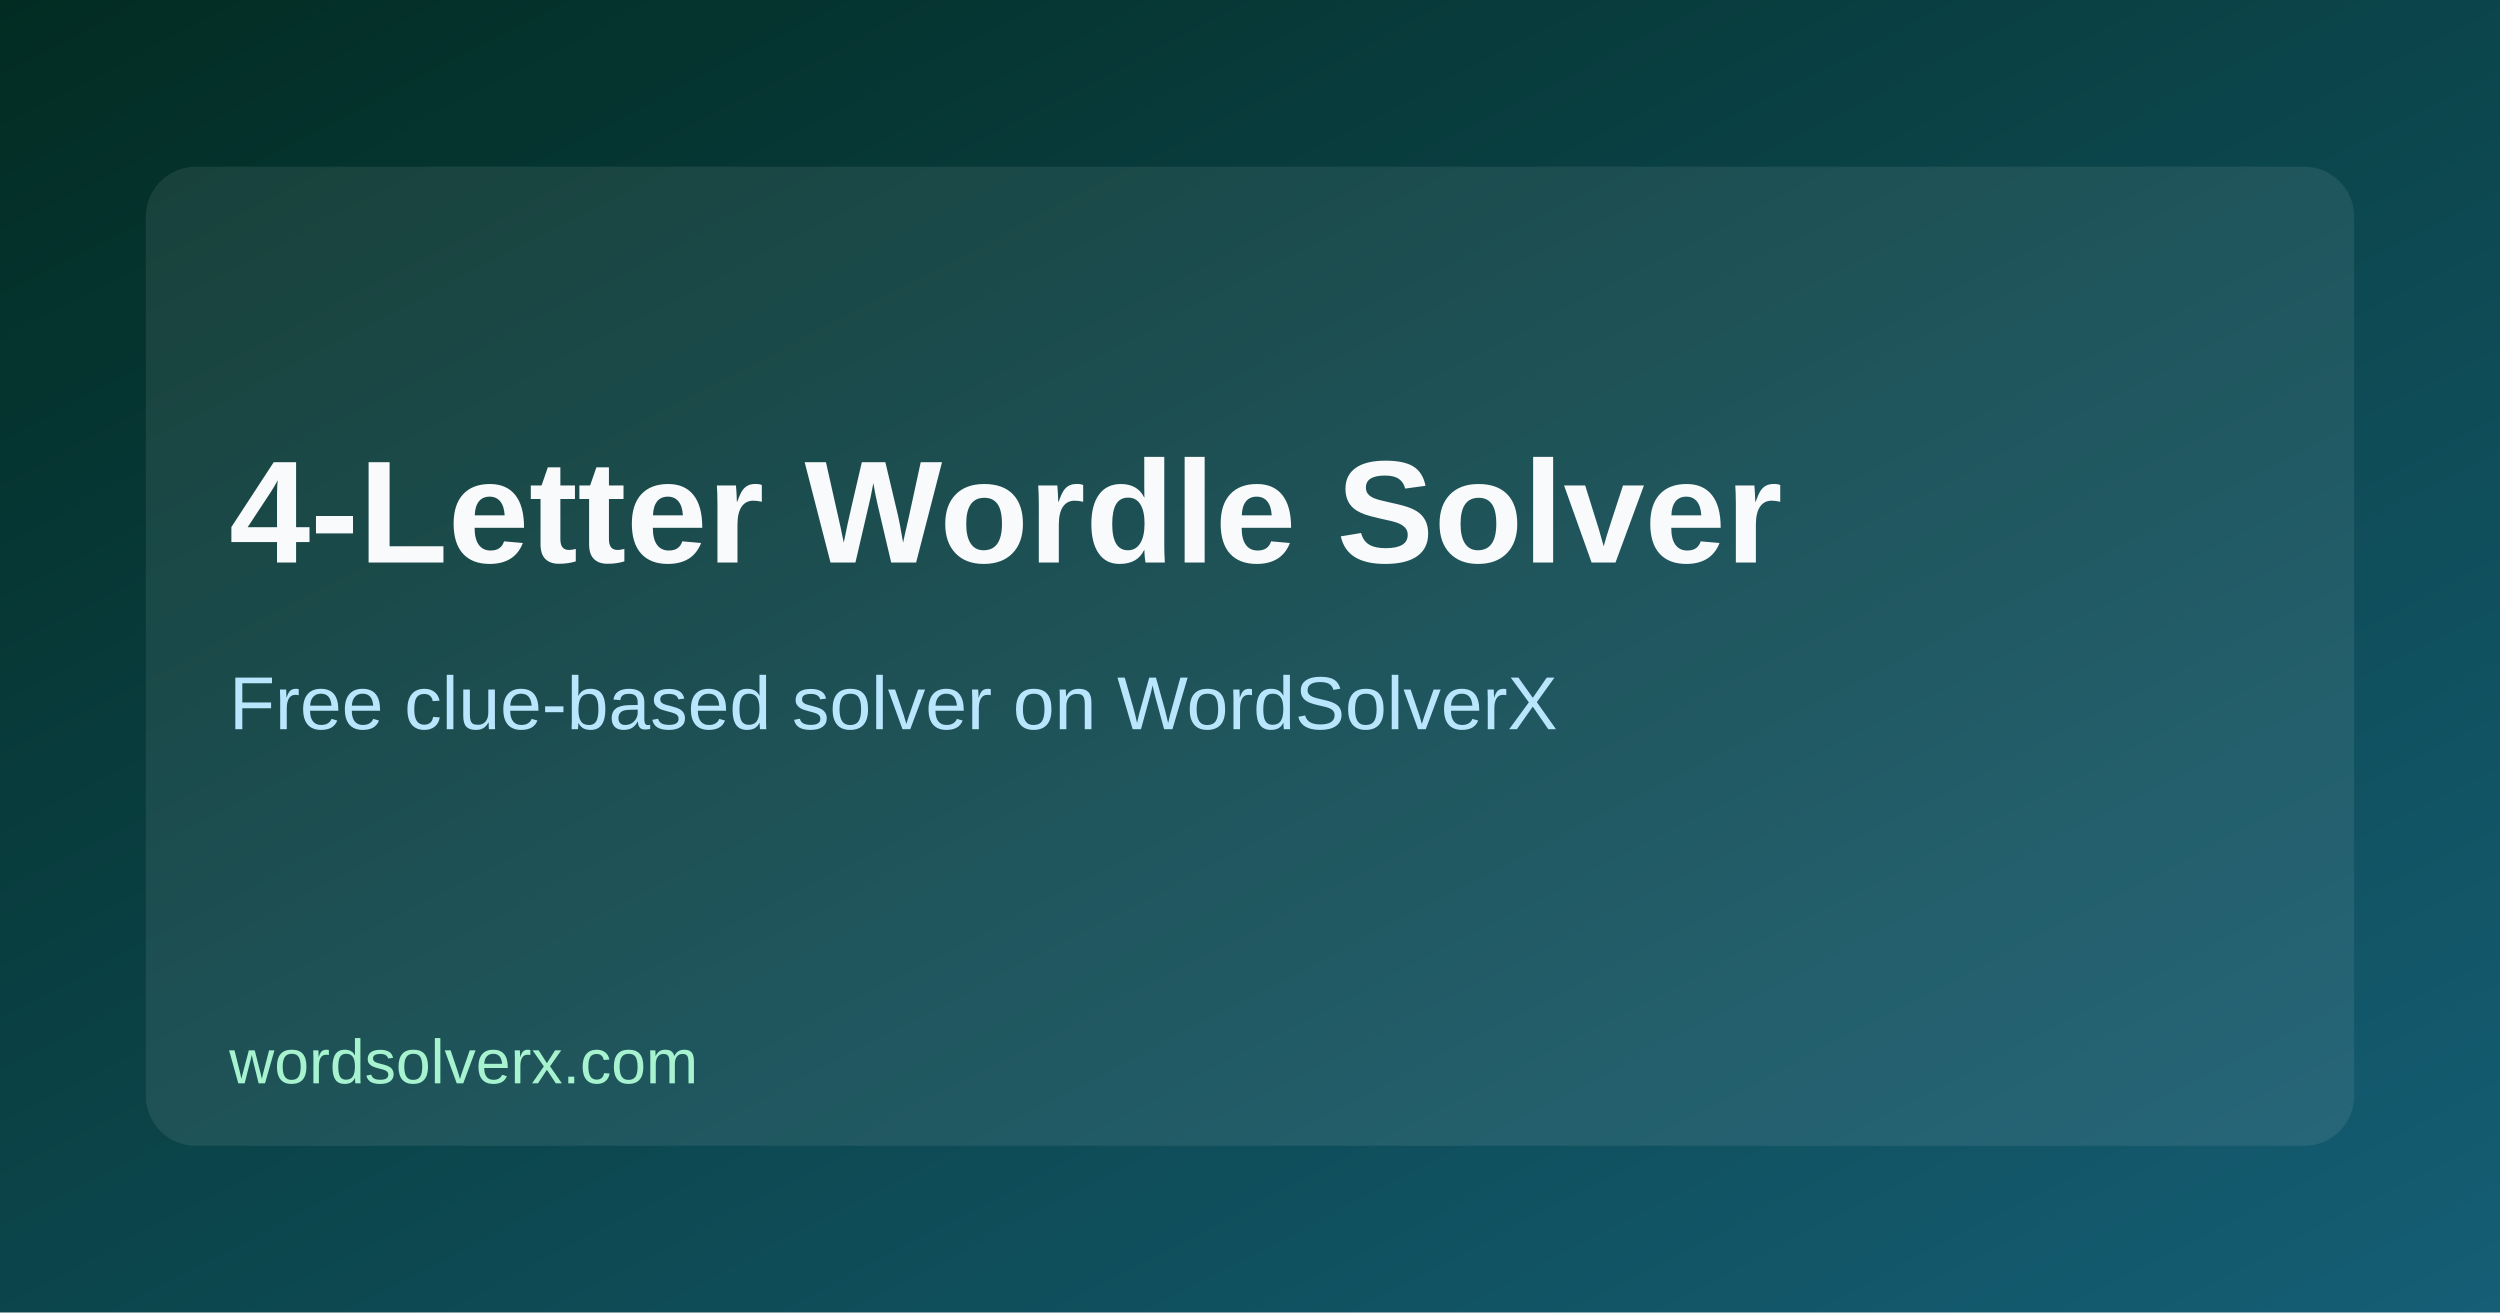
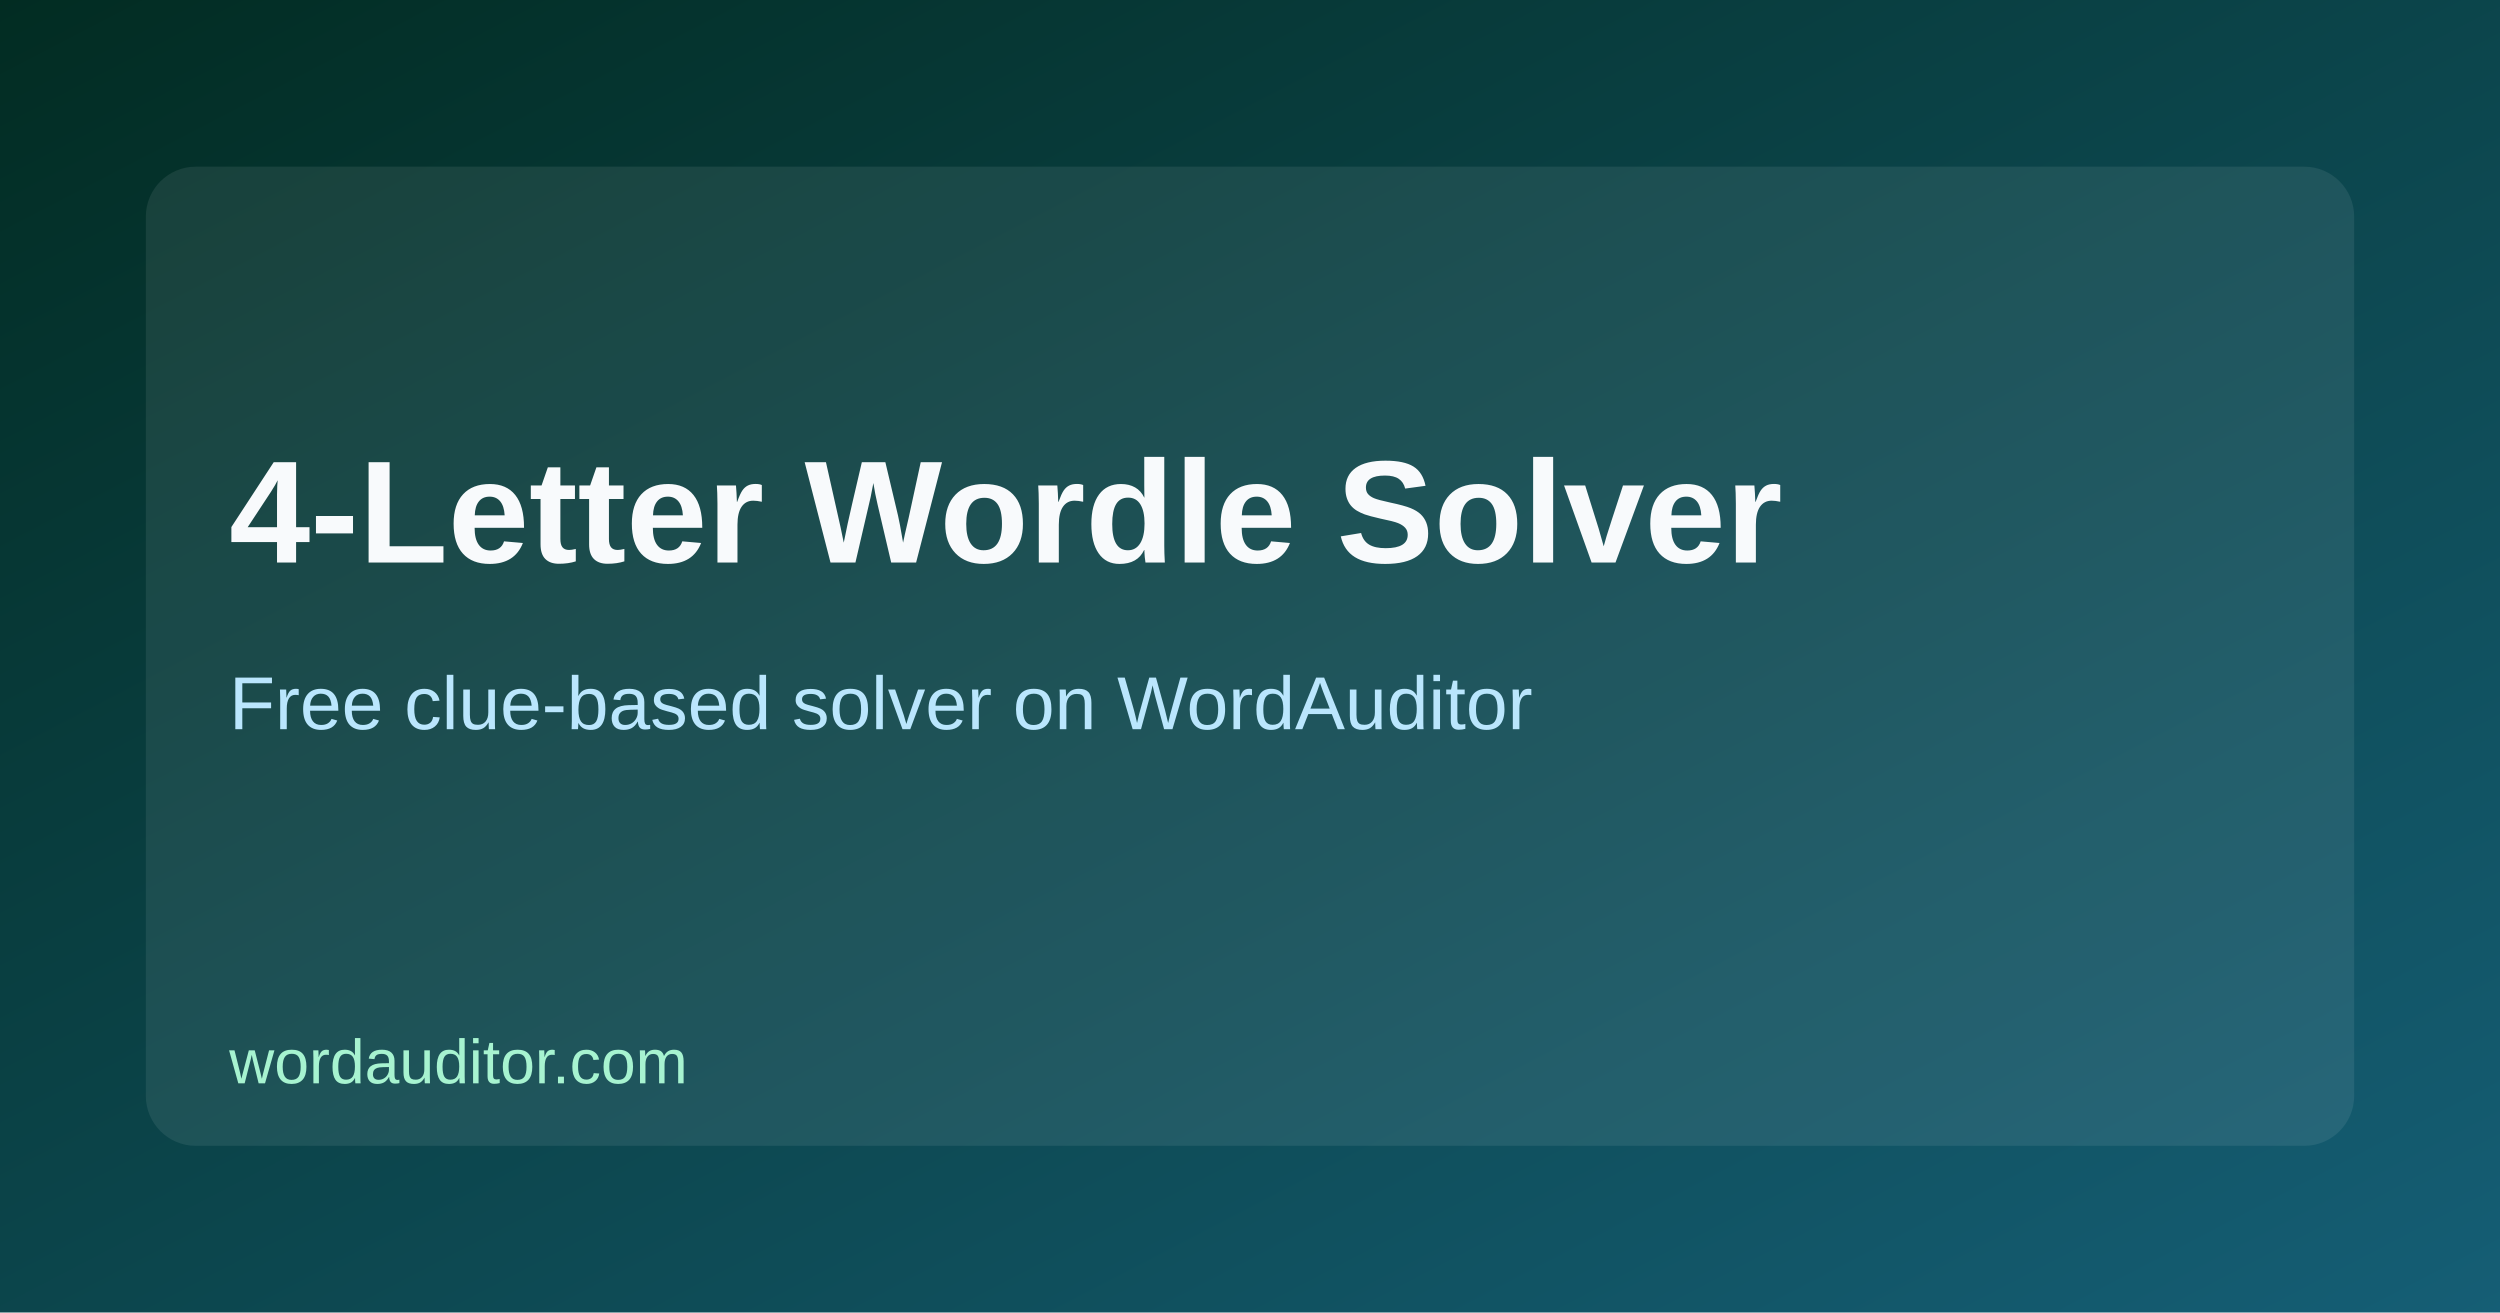
<svg xmlns="http://www.w3.org/2000/svg" width="1200" height="630" viewBox="0 0 1200 630">
  <defs>
    <linearGradient id="bg" x1="0" y1="0" x2="1" y2="1">
      <stop offset="0%" stop-color="#022c22" />
      <stop offset="100%" stop-color="#155e75" />
    </linearGradient>
  </defs>
  <rect width="1200" height="630" fill="url(#bg)" />
  <rect x="70" y="80" width="1060" height="470" rx="24" fill="rgba(255,255,255,0.08)" />
  <text x="110" y="270" fill="#f8fafc" font-family="Arial, sans-serif" font-size="70" font-weight="700">4-Letter Wordle Solver</text>
-   <text x="110" y="350" fill="#bae6fd" font-family="Arial, sans-serif" font-size="36">Free clue-based solver on WordSolverX</text>
-   <text x="110" y="520" fill="#a7f3d0" font-family="Arial, sans-serif" font-size="30">wordsolverx.com</text>
+   <text x="110" y="350" fill="#bae6fd" font-family="Arial, sans-serif" font-size="36">Free clue-based solver on WordAuditor</text>
+   <text x="110" y="520" fill="#a7f3d0" font-family="Arial, sans-serif" font-size="30">wordauditor.com</text>
</svg>
